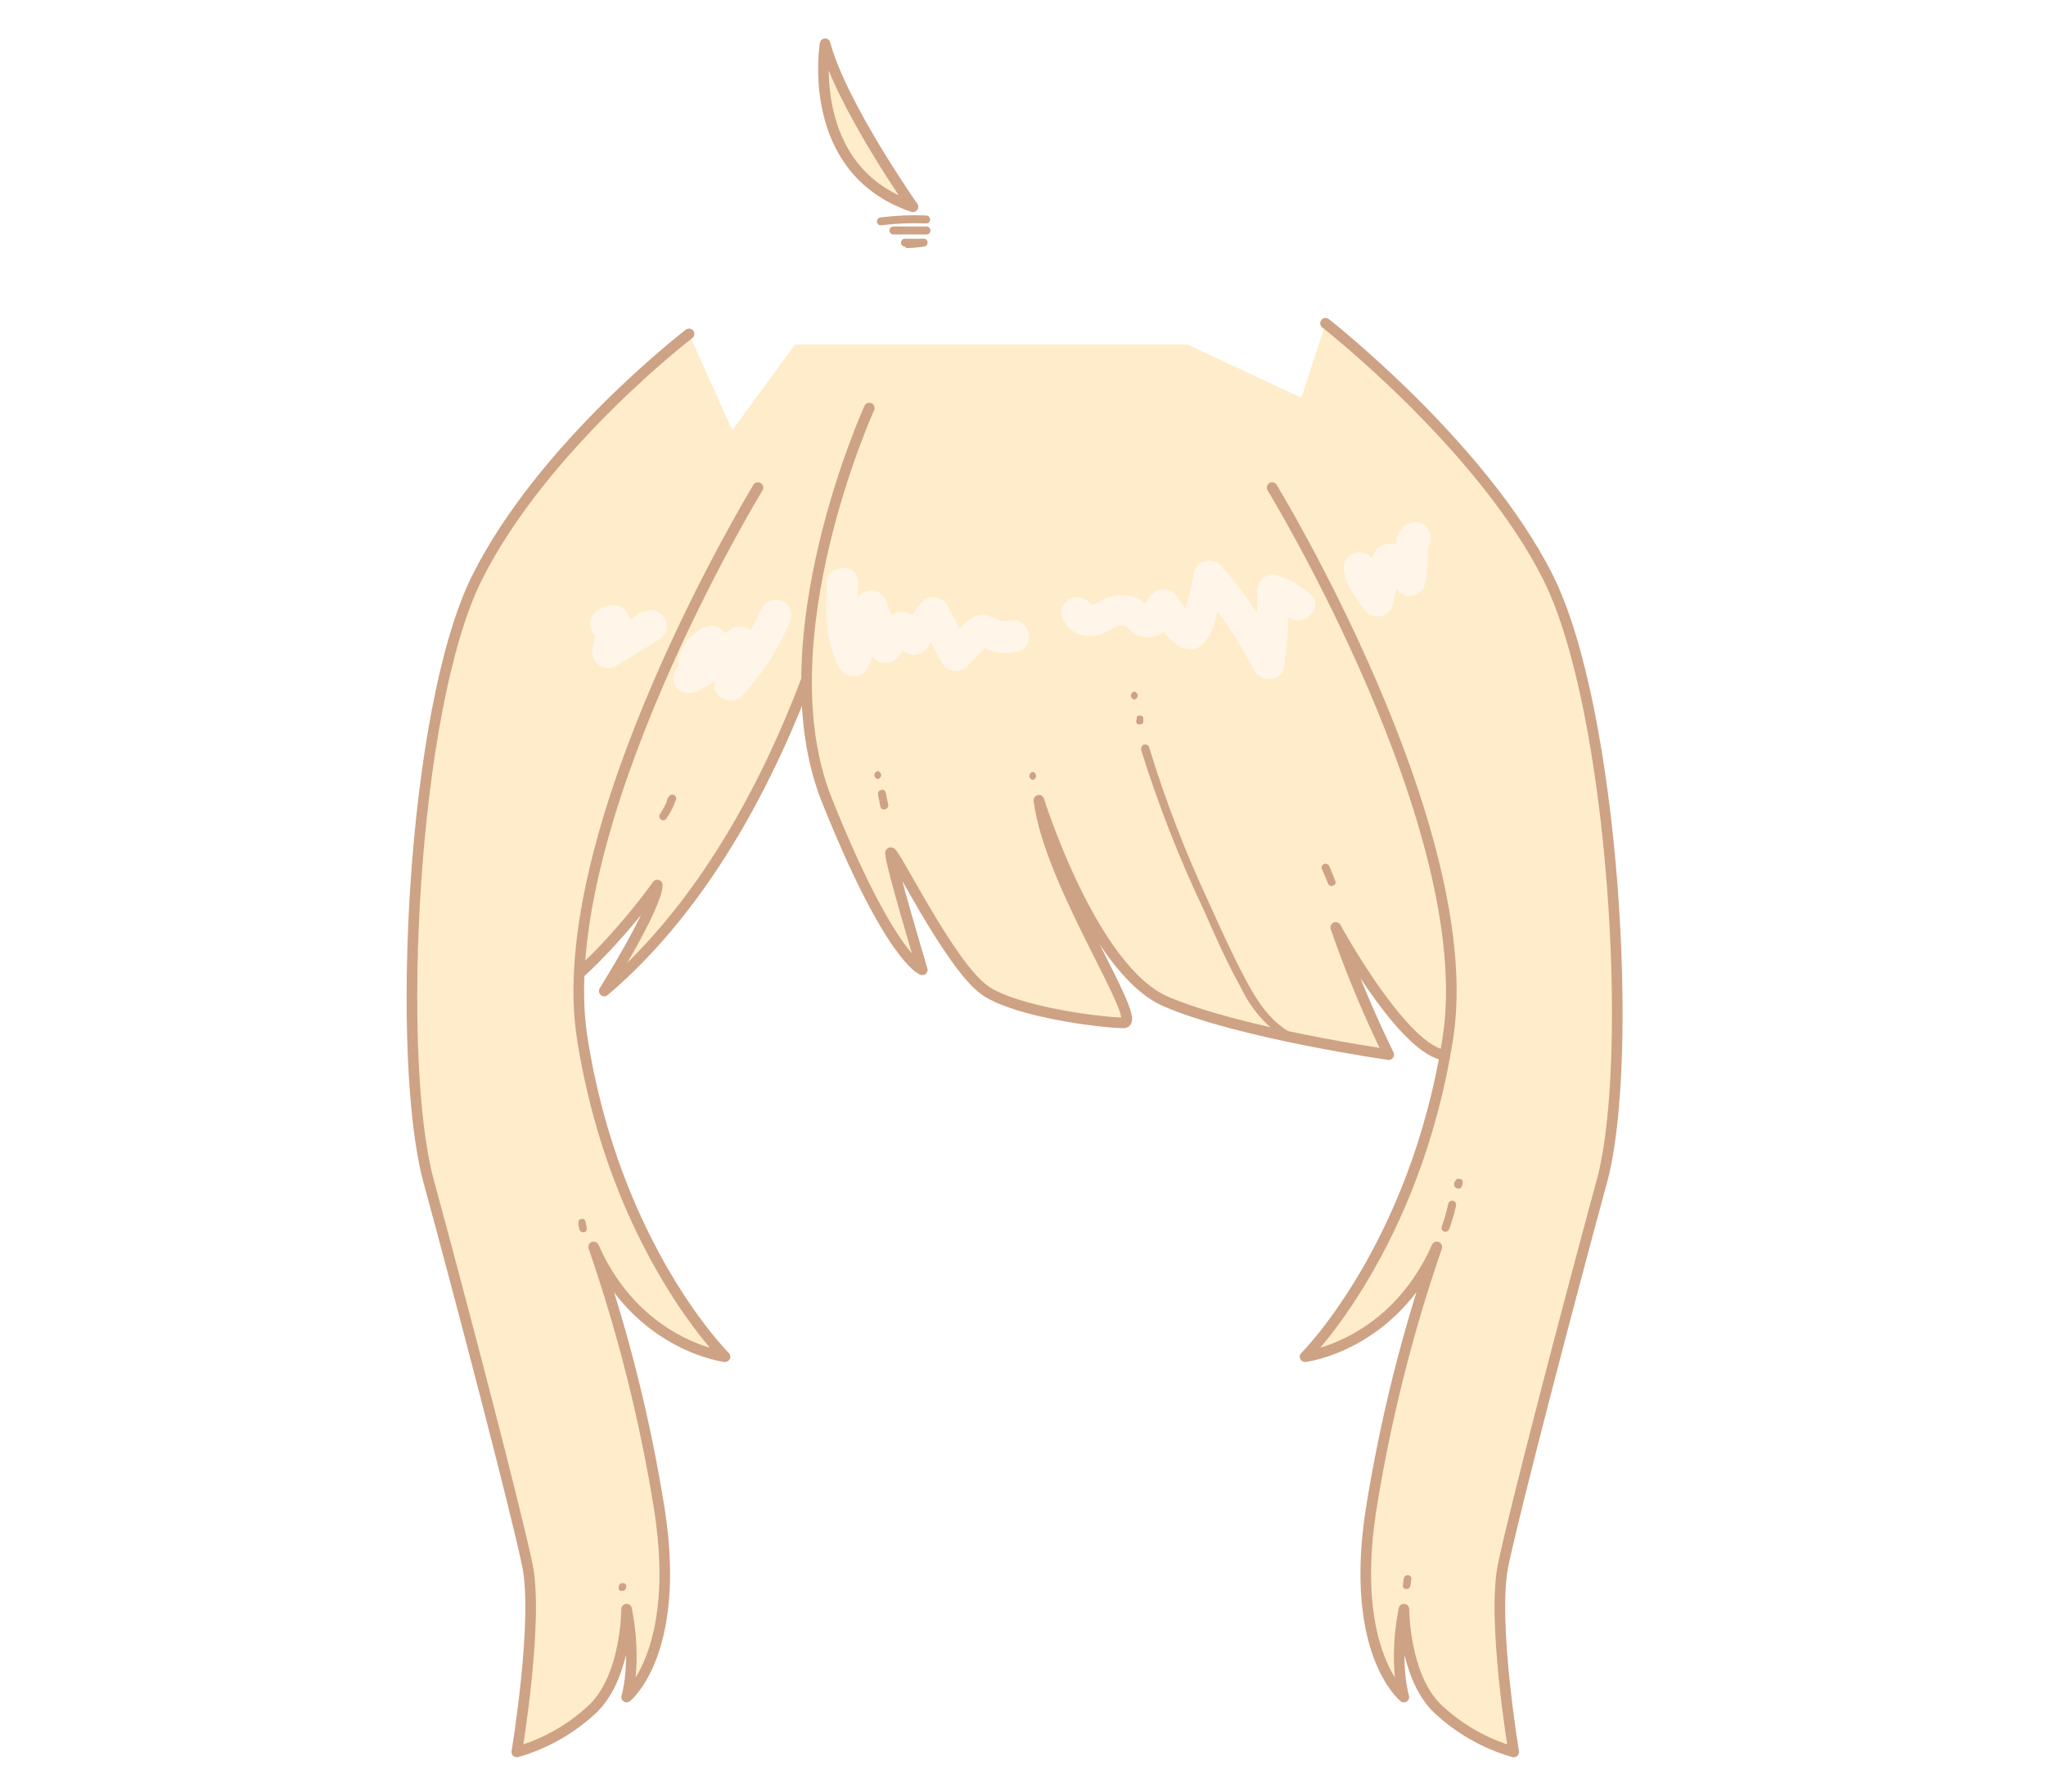
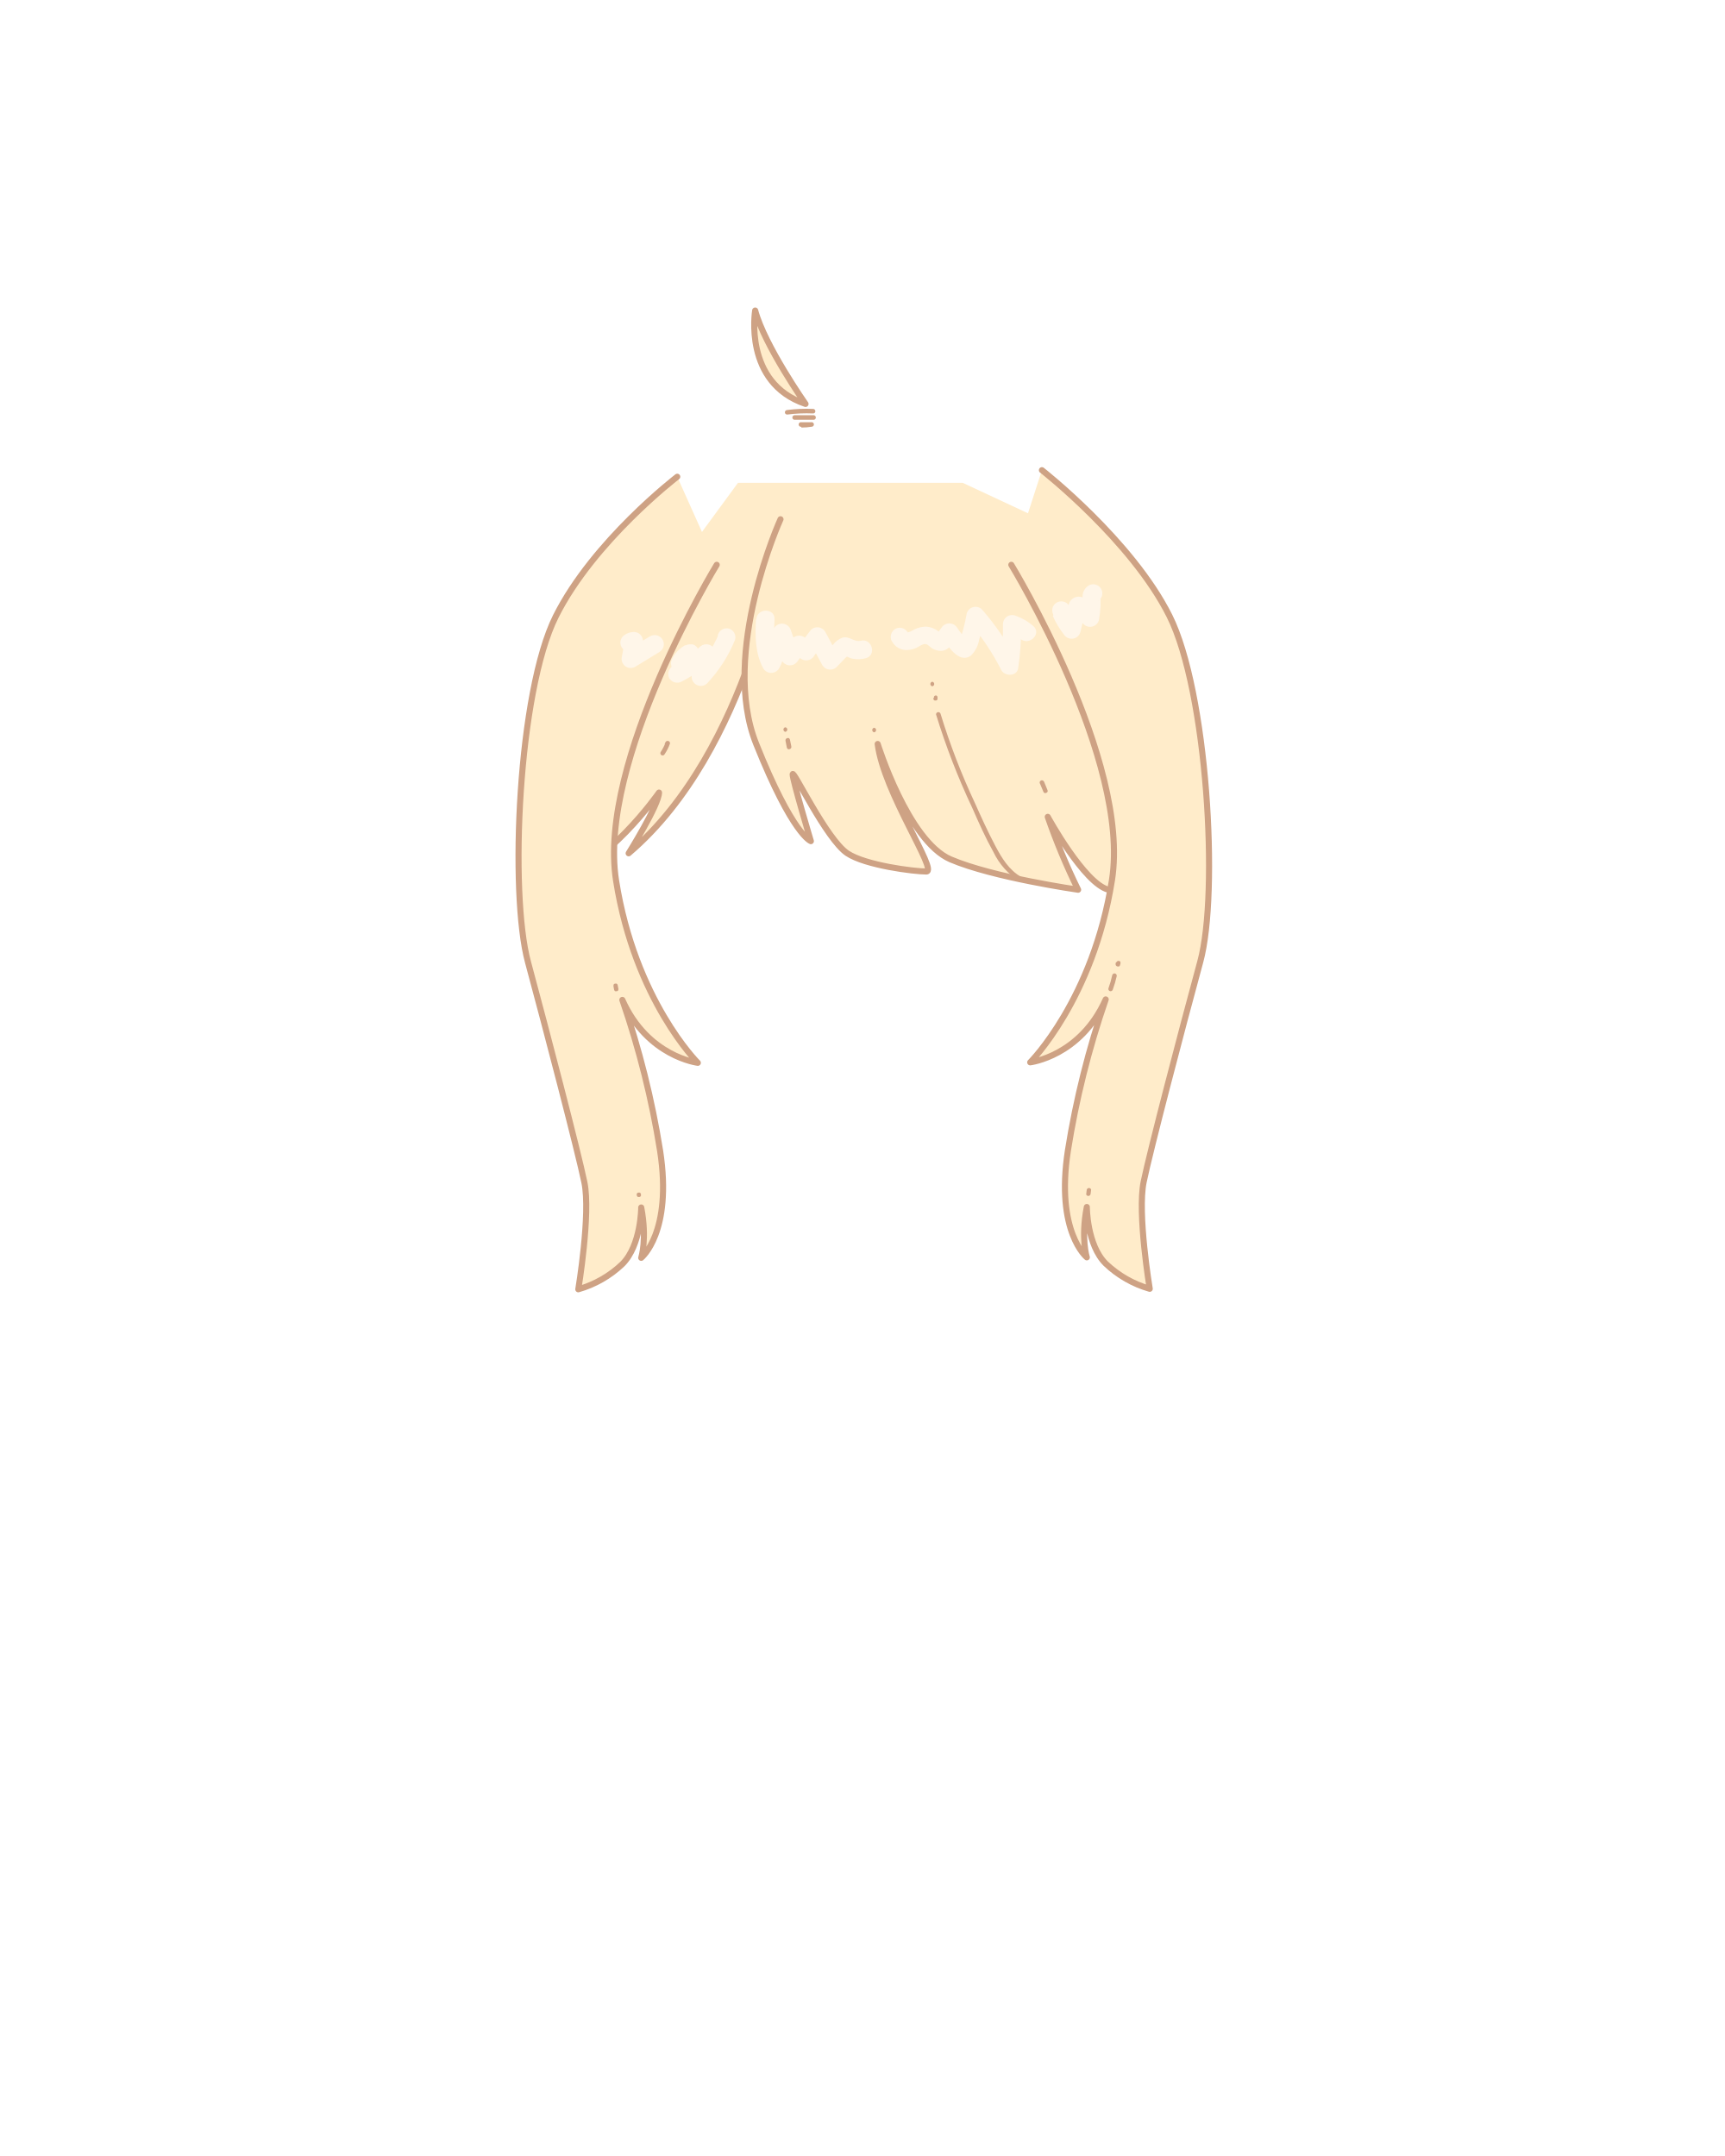
- <svg xmlns="http://www.w3.org/2000/svg" viewBox="0 0 193 169">
+ <svg xmlns="http://www.w3.org/2000/svg" id="앞머리" viewBox="0 0 284 355">
  <defs>
    <style>.cls-1,.cls-2{fill:#ffecca;}.cls-2{stroke:#cea284;stroke-linecap:round;stroke-linejoin:round;}.cls-3{fill:#cea284;}.cls-4{fill:#fff6e9;}</style>
  </defs>
-   <g id="앞머리">
-     <polygon class="cls-1" points="75 32.5 64 47.5 82 52.5 107 49.5 126 49.5 127 39.5 112 32.5 75 32.5" />
-     <path class="cls-2" d="M82,42.5s-5,34-25,51c0,0,5-8,5-10,0,0-8.74,12.57-17.37,14.28S51,62.5,51,62.5l10-15" />
-     <path class="cls-2" d="M82,38.5s-10,22-4,37,9,16,9,16-3-10-3-11,5.57,10.71,9,13c3,2,11,3,13,3s-7-13-8-21c0,0,5,16,12,19s21,5,21,5a106,106,0,0,1-5-12s6,11,10,12a51.3,51.3,0,0,0,10,1s-9-48-20-55" />
-     <path class="cls-3" d="M63,75.26l-.09.23s0,.08,0,.11v0a4.09,4.09,0,0,1-.2.42,7.9,7.9,0,0,1-.46.8.37.37,0,1,0,.64.37,7.56,7.56,0,0,0,.88-1.75.37.37,0,0,0-.26-.46.39.39,0,0,0-.46.26Z" />
-     <path class="cls-2" d="M120,46S139.68,78.29,136.57,98s-13.46,30-13.46,30,8.28-1,12.43-10.36a146.82,146.82,0,0,0-6.22,24.86c-2.07,13.47,3.11,17.61,3.11,17.61s-1-3.11,0-8.29c0,0,0,6.22,3.11,9.32a17.46,17.46,0,0,0,7.25,4.15s-2.07-12.43-1-17.61,6.22-24.86,9.32-36.25,1.14-44.5-5.07-56.93-21-24-21-24" />
-     <path class="cls-2" d="M71.5,46S51.82,78.29,54.93,98s13.46,30,13.46,30S60.11,127,56,117.64a146.82,146.82,0,0,1,6.22,24.86c2.07,13.47-3.11,17.61-3.11,17.61s1-3.11,0-8.29c0,0,0,6.22-3.11,9.32a17.46,17.46,0,0,1-7.25,4.15s2.07-12.43,1-17.61-6.22-24.86-9.32-36.25S38.79,66.93,45,54.5s20-23,20-23" />
-     <path class="cls-3" d="M124.71,82l.56,1.34a.41.41,0,0,0,.17.22.37.37,0,0,0,.29,0,.44.44,0,0,0,.23-.17.37.37,0,0,0,0-.29l-.55-1.34a.39.39,0,0,0-.18-.22.37.37,0,0,0-.55.42Z" />
-     <path class="cls-3" d="M82.83,75l.22,1.12a.41.41,0,0,0,.18.23.39.39,0,0,0,.28,0,.38.38,0,0,0,.27-.46l-.23-1.12a.44.44,0,0,0-.17-.23.41.41,0,0,0-.29,0,.38.38,0,0,0-.26.46Z" />
-     <path class="cls-3" d="M82.8,73.5a.38.38,0,0,0,0-.75.38.38,0,0,0,0,.75Z" />
-     <path class="cls-3" d="M107.61,70.64a114.73,114.73,0,0,0,6,15.34c1.08,2.47,2.21,5,3.51,7.32a11.53,11.53,0,0,0,4.23,4.76.38.38,0,0,0,.38-.65c-2.06-1.15-3.27-3.17-4.34-5.2-1.21-2.3-2.29-4.67-3.33-7a111.35,111.35,0,0,1-5.67-14.73.38.38,0,0,0-.73.2Z" />
-     <path class="cls-3" d="M97.42,73.58a.38.38,0,0,0,0-.75.38.38,0,0,0,0,.75Z" />
-     <path class="cls-3" d="M107.18,67.91V68a.25.25,0,0,0,0,.14.24.24,0,0,0,.07.12.35.35,0,0,0,.13.08.32.32,0,0,0,.14,0h.1a.42.42,0,0,0,.17-.1l.05-.08a.29.29,0,0,0,0-.18v-.12a.23.23,0,0,0,0-.14.24.24,0,0,0-.07-.12.26.26,0,0,0-.13-.08.32.32,0,0,0-.14,0h-.1a.42.42,0,0,0-.17.1l0,.07a.32.32,0,0,0,0,.19Z" />
-     <path class="cls-3" d="M107,66a.38.38,0,0,0,0-.75.38.38,0,0,0,0,.75Z" />
-     <path class="cls-3" d="M54.54,115.42l.11.57a.19.19,0,0,0,.07.12.19.19,0,0,0,.1.1.39.39,0,0,0,.14.05.38.38,0,0,0,.15,0,.44.44,0,0,0,.23-.17l0-.09a.34.34,0,0,0,0-.2l-.11-.56a.21.21,0,0,0-.07-.13.24.24,0,0,0-.1-.1.23.23,0,0,0-.14,0H54.8a.36.36,0,0,0-.22.18l0,.09a.31.31,0,0,0,0,.19Z" />
-     <path class="cls-3" d="M136.62,113.55a16.17,16.17,0,0,1-.63,2.19.37.37,0,0,0,.26.46.38.38,0,0,0,.46-.26,17.8,17.8,0,0,0,.64-2.19.39.39,0,0,0-.26-.46.4.4,0,0,0-.47.26Z" />
-     <path class="cls-3" d="M137.23,111.44l-.06.23a.38.38,0,0,0,0,.15.39.39,0,0,0,.05.14.32.32,0,0,0,.1.1.24.24,0,0,0,.12.07h.1a.41.41,0,0,0,.19,0l.08-.06a.37.37,0,0,0,.09-.16l.07-.23a.38.38,0,0,0,0-.15.25.25,0,0,0,0-.14.24.24,0,0,0-.1-.1.27.27,0,0,0-.13-.07h-.09a.38.38,0,0,0-.19,0l-.08.06a.34.34,0,0,0-.1.16Z" />
-     <path class="cls-3" d="M59.31,155.16l-.08-.57a.32.32,0,0,0,0-.14.2.2,0,0,0-.08-.12.33.33,0,0,0-.26-.11.35.35,0,0,0-.27.11l-.06.07a.41.41,0,0,0-.05.19l.08.57a.22.22,0,0,0,0,.14.2.2,0,0,0,.08.12.33.33,0,0,0,.26.11.35.35,0,0,0,.27-.11l.06-.07a.41.41,0,0,0,.05-.19Z" />
-     <path class="cls-3" d="M58.35,149.74v0a.37.37,0,0,0,0,.15.42.42,0,0,0,.08.12.25.25,0,0,0,.12.08.37.37,0,0,0,.15,0h.09a.37.37,0,0,0,.17-.1l.06-.08a.41.41,0,0,0,.05-.19v0a.4.4,0,0,0,0-.15.42.42,0,0,0-.08-.12.36.36,0,0,0-.12-.08.37.37,0,0,0-.15,0l-.09,0a.35.35,0,0,0-.17.09l-.06.08a.41.41,0,0,0,0,.19Z" />
-     <path class="cls-3" d="M133.06,149.55l.07-.56a.27.27,0,0,0,0-.15.28.28,0,0,0-.08-.12.41.41,0,0,0-.26-.11.44.44,0,0,0-.27.11l-.06.08a.41.41,0,0,0-.05.19l-.07.56a.23.23,0,0,0,0,.14.24.24,0,0,0,.07.12.36.36,0,0,0,.27.11.31.31,0,0,0,.26-.11l.06-.07a.32.32,0,0,0,.05-.19Z" />
-     <path class="cls-2" d="M77.83,4.13s-2,11.92,8.29,15.38C86.12,19.51,79.39,9.93,77.83,4.13Z" />
-     <path class="cls-3" d="M83.1,21.26a25.39,25.39,0,0,1,4.27-.18c.49,0,.49-.73,0-.75a25.39,25.39,0,0,0-4.27.18.39.39,0,0,0-.38.38.37.37,0,0,0,.38.37Z" />
-     <path class="cls-3" d="M84.22,22.12h3.23a.38.38,0,0,0,0-.75H84.22a.38.38,0,0,0,0,.75Z" />
-     <path class="cls-3" d="M85.43,23.4a10.93,10.93,0,0,0,1.8-.15.38.38,0,0,0,.26-.46.39.39,0,0,0-.46-.27l-.22,0h-.13l-.42,0-.83,0a.38.38,0,1,0,0,.75Z" />
-     <path class="cls-4" d="M78,55c-.14,2.77-.14,5.57,1.21,8.07a1.52,1.52,0,0,0,2.59,0,8,8,0,0,0,.92-2.73A5.57,5.57,0,0,1,83.49,58l-2.75-.36,1.35,3.84a1.52,1.52,0,0,0,2.74.36l.61-.83.26-.36c.23-.27.24-.31,0-.11l-1.16.15.18,0-.66-.38c.39.31.74.7,1.1,1.05a1.52,1.52,0,0,0,2.36-.3,26,26,0,0,1,1.57-2.17l-2.36-.31,2.15,4a1.51,1.51,0,0,0,2.35.3l1.07-1.11.43-.45c0-.05.52-.46.35-.41h-.8c.46.08,1,.5,1.58.6A4.84,4.84,0,0,0,96,61.46c1.87-.46,1.08-3.35-.8-2.89-1.12.27-1.86-.82-3-.51a3.57,3.57,0,0,0-1.56,1.16l-1.5,1.56,2.36.31-2.15-4A1.51,1.51,0,0,0,87,56.75a32.65,32.65,0,0,0-2,2.79l2.36-.31c-.8-.78-1.67-1.9-2.93-1.4-.95.37-1.56,1.65-2.14,2.44l2.74.36L83.64,56.8a1.52,1.52,0,0,0-2.74-.36C79.77,58,80.12,60,79.17,61.58h2.59c-1.07-2-.91-4.36-.8-6.55.09-1.93-2.91-1.92-3,0Z" />
-     <path class="cls-4" d="M100.31,58.53A2.74,2.74,0,0,0,102.73,60a4.15,4.15,0,0,0,1.66-.38c.37-.16,1-.67,1.46-.62s.83.57,1.18.76a2.72,2.72,0,0,0,1.38.37c1.34,0,2-1.4,2.65-2.36h-2.59c.94,1.4,2.83,4.59,4.86,3.13a4.77,4.77,0,0,0,1.35-2.63,29.08,29.08,0,0,0,.84-3.58l-2.51.66a39.8,39.8,0,0,1,5.34,8c.58,1,2.55,1,2.75-.36a45.57,45.57,0,0,0,.49-7.29l-1.9,1.45a5.49,5.49,0,0,1,1.77,1c1.46,1.24,3.59-.87,2.12-2.12a9.2,9.2,0,0,0-3.09-1.75,1.51,1.51,0,0,0-1.9,1.44,40.26,40.26,0,0,1-.39,6.49l2.74-.35a42.61,42.61,0,0,0-5.81-8.56,1.51,1.51,0,0,0-2.5.66c-.16.9-.34,1.78-.58,2.65-.1.38-.2.75-.32,1.12l-.24.73c-.16.35,0,.34.33-.06h.79c.31.11.06,0-.07-.17s-.39-.43-.57-.66c-.33-.4-.62-.82-.91-1.24a1.52,1.52,0,0,0-2.59,0,6.26,6.26,0,0,0-.66,1c.8.09,1,0,.47-.2l-.26-.18a3.71,3.71,0,0,0-2-.81,4.38,4.38,0,0,0-2.07.49,3.91,3.91,0,0,1-.9.43c-.27,0-.09.17-.15,0a1.52,1.52,0,0,0-2.05-.54,1.55,1.55,0,0,0-.54,2.06Z" />
-     <path class="cls-4" d="M126.84,54.44a14.28,14.28,0,0,0,1.79,3,1.54,1.54,0,0,0,1.49.72,1.5,1.5,0,0,0,1.25-1.08l.44-1.86.22-.91.11-.45c0-.07,0-.15.05-.22.14-.55-.05.54-.78.69h-.8a1.17,1.17,0,0,1-.27-.15c-.11-.09-.11-.08,0,0a2.08,2.08,0,0,0,.21.21l.45.47.91.92a1.51,1.51,0,0,0,2.51-.66,17.05,17.05,0,0,0,.27-2.36c0-.34,0-.67,0-1,0-.14,0-.29,0-.43s0,.13,0,.17,0-.09,0,.05a1,1,0,0,1-.45.5,1.61,1.61,0,0,0,.69-.89,1.5,1.5,0,0,0-2.2-1.7,2.14,2.14,0,0,0-1,1.72c0,.34,0,.69,0,1s0,.79,0,1.18a2.6,2.6,0,0,1-.06.56c.11-.37,0,0,0,0s0,.22-.05.33l2.51-.66-1.41-1.43a2.75,2.75,0,0,0-1.18-.81,1.72,1.72,0,0,0-1.93.82,8.42,8.42,0,0,0-.57,2.05l-.47,2,2.74-.36a14.54,14.54,0,0,1-1.79-3,1.45,1.45,0,0,0-.9-.69,1.49,1.49,0,0,0-1.15.15,1.47,1.47,0,0,0-.69.89,1.73,1.73,0,0,0,.15,1.16Z" />
-     <path class="cls-4" d="M71.7,57.68c-.07.16-.07.17,0,0l-.12.26c0,.13-.11.25-.17.38-.14.29-.29.58-.44.87-.28.53-.58,1-.91,1.56-.17.25-.33.5-.51.75l-.28.39-.11.14c-.4.51-.82,1-1.27,1.47l2.56,1.06a3,3,0,0,1,0-.42c0,.3,0-.1,0-.17.08-.33.17-.66.26-1l.52-2a1.53,1.53,0,0,0-.69-1.69,1.56,1.56,0,0,0-1.82.23l-1.06.93-.55.45-.33.27-.08.06a12.86,12.86,0,0,1-2.46,1.48,1.5,1.5,0,0,0-.54,2,1.54,1.54,0,0,0,2,.54,20.84,20.84,0,0,0,5.09-3.66l-2.51-1.46-.56,2.12a6.43,6.43,0,0,0-.35,2.21A1.53,1.53,0,0,0,68.36,66,1.49,1.49,0,0,0,70,65.64a23.24,23.24,0,0,0,4.59-7.17,1.5,1.5,0,0,0-1-1.84,1.54,1.54,0,0,0-1.84,1Z" />
-     <path class="cls-4" d="M66.33,59.21a4.79,4.79,0,0,0-.53.34,5.37,5.37,0,0,0-.76.66,5.83,5.83,0,0,0-.61.78,6.29,6.29,0,0,0-.43.91,1.22,1.22,0,0,0,0,.6,1.16,1.16,0,0,0,.18.56,1.12,1.12,0,0,0,.39.42,1,1,0,0,0,.51.26,1.49,1.49,0,0,0,1.15-.15l.31-.23a1.57,1.57,0,0,0,.38-.66v0l-.15.36a3.41,3.41,0,0,1,.46-.78l-.24.3a3.88,3.88,0,0,1,.64-.64l-.3.23a3.71,3.71,0,0,1,.54-.33,1.31,1.31,0,0,0,.42-.39,1.26,1.26,0,0,0,.27-.51,1.73,1.73,0,0,0-.16-1.16,1.5,1.5,0,0,0-.89-.69l-.4-.05a1.57,1.57,0,0,0-.76.2Z" />
-     <path class="cls-4" d="M60.58,57.73l-4,2.45,2.2,1.7L59.34,59a1.56,1.56,0,0,0-.26-1.31,1.49,1.49,0,0,0-1.18-.59,2.75,2.75,0,0,0-1.5.45,1.57,1.57,0,0,0-.69.89,1.5,1.5,0,0,0,2.2,1.7,1.34,1.34,0,0,1,.23-.13l-.36.15a1.31,1.31,0,0,1,.32-.1l-.4.06.2,0-1.45-1.9-.54,2.92a1.54,1.54,0,0,0,.53,1.58,1.5,1.5,0,0,0,1.67.11l4-2.45a1.5,1.5,0,1,0-1.51-2.59Z" />
-   </g>
+   <polygon class="cls-1" points="121.5 79.5 110.5 94.5 128.5 99.5 153.5 96.5 172.5 96.5 173.5 86.5 158.5 79.5 121.5 79.5" />
+   <path class="cls-2" d="M128.5,89.5s-5,34-25,51c0,0,5-8,5-10,0,0-8.74,12.57-17.37,14.28S97.5,109.5,97.5,109.5l10-15" />
+   <path class="cls-2" d="M128.5,85.5s-10,22-4,37,9,16,9,16-3-10-3-11,5.57,10.71,9,13c3,2,11,3,13,3s-7-13-8-21c0,0,5,16,12,19s21,5,21,5a106,106,0,0,1-5-12s6,11,10,12a51.3,51.3,0,0,0,10,1s-9-48-20-55" />
+   <path class="cls-3" d="M109.53,122.26l-.09.23s0,.08,0,.11v0a4.09,4.09,0,0,1-.2.42,7.9,7.9,0,0,1-.46.8.37.37,0,1,0,.64.37,7.56,7.56,0,0,0,.88-1.75A.37.37,0,0,0,110,122a.39.39,0,0,0-.46.26Z" />
+   <path class="cls-2" d="M166.5,93s19.68,32.25,16.57,51.92-13.46,30-13.46,30,8.28-1,12.43-10.36a146.82,146.82,0,0,0-6.22,24.86c-2.07,13.47,3.11,17.61,3.11,17.61s-1-3.11,0-8.29c0,0,0,6.22,3.11,9.32a17.46,17.46,0,0,0,7.25,4.15s-2.07-12.43-1-17.61,6.22-24.86,9.32-36.25,1.14-44.5-5.07-56.93-21-24-21-24" />
+   <path class="cls-2" d="M118,93S98.32,125.29,101.43,145s13.46,30,13.46,30-8.28-1-12.43-10.36a146.82,146.82,0,0,1,6.22,24.86c2.07,13.47-3.11,17.61-3.11,17.61s1-3.11,0-8.29c0,0,0,6.22-3.11,9.32a17.46,17.46,0,0,1-7.25,4.15s2.07-12.43,1-17.61S90,169.82,86.93,158.43s-1.64-44.5,4.57-56.93,20-23,20-23" />
+   <path class="cls-3" d="M171.21,129l.56,1.34a.41.41,0,0,0,.17.22.37.37,0,0,0,.29,0,.44.44,0,0,0,.23-.17.37.37,0,0,0,0-.29l-.55-1.34a.39.39,0,0,0-.18-.22.37.37,0,0,0-.55.42Z" />
+   <path class="cls-3" d="M129.33,122l.22,1.12a.41.41,0,0,0,.18.23.39.39,0,0,0,.28,0,.38.38,0,0,0,.27-.46l-.23-1.12a.44.44,0,0,0-.17-.23.41.41,0,0,0-.29,0,.38.38,0,0,0-.26.46Z" />
+   <path class="cls-3" d="M129.3,120.5a.38.38,0,0,0,0-.75.38.38,0,0,0,0,.75Z" />
+   <path class="cls-3" d="M154.11,117.64A114.73,114.73,0,0,0,160.06,133c1.08,2.47,2.21,5,3.51,7.32a11.53,11.53,0,0,0,4.23,4.76.38.38,0,0,0,.38-.65c-2.06-1.15-3.27-3.17-4.34-5.2-1.21-2.3-2.29-4.67-3.33-7a111.35,111.35,0,0,1-5.67-14.73.38.38,0,0,0-.73.2Z" />
+   <path class="cls-3" d="M143.92,120.58a.38.38,0,0,0,0-.75.38.38,0,0,0,0,.75Z" />
+   <path class="cls-3" d="M153.68,114.91V115a.25.25,0,0,0,0,.14.24.24,0,0,0,.07.12.35.35,0,0,0,.13.08.32.32,0,0,0,.14,0h.1a.42.42,0,0,0,.17-.1l.05-.08a.29.29,0,0,0,0-.18v-.12a.23.23,0,0,0,0-.14.24.24,0,0,0-.07-.12.26.26,0,0,0-.13-.08.32.32,0,0,0-.14,0H154a.42.42,0,0,0-.17.1l-.05.07a.32.32,0,0,0,0,.19Z" />
+   <path class="cls-3" d="M153.49,113a.38.38,0,0,0,0-.75.38.38,0,0,0,0,.75Z" />
+   <path class="cls-3" d="M101,162.42l.11.57a.19.19,0,0,0,.07.12.19.19,0,0,0,.1.1.39.39,0,0,0,.14,0,.38.38,0,0,0,.15,0,.44.44,0,0,0,.23-.17l0-.09a.34.34,0,0,0,0-.2l-.11-.56a.21.21,0,0,0-.07-.13.24.24,0,0,0-.1-.1.23.23,0,0,0-.14,0,.38.38,0,0,0-.15,0,.36.36,0,0,0-.22.18l0,.09a.31.31,0,0,0,0,.19Z" />
+   <path class="cls-3" d="M183.12,160.55a16.17,16.17,0,0,1-.63,2.19.37.37,0,0,0,.26.46.38.38,0,0,0,.46-.26,17.8,17.8,0,0,0,.64-2.19.39.39,0,0,0-.26-.46.4.4,0,0,0-.47.26Z" />
+   <path class="cls-3" d="M183.73,158.44l-.06.23a.38.38,0,0,0,0,.15.39.39,0,0,0,.05.14.32.32,0,0,0,.1.1.24.24,0,0,0,.12.07h.1a.41.41,0,0,0,.19,0l.08-.06a.37.37,0,0,0,.09-.16l.07-.23a.38.38,0,0,0,0-.15.25.25,0,0,0,0-.14.24.24,0,0,0-.1-.1.27.27,0,0,0-.13-.07h-.09a.38.38,0,0,0-.19.05l-.08.06a.34.34,0,0,0-.1.16Z" />
+   <path class="cls-3" d="M105.81,202.16l-.08-.57a.32.32,0,0,0,0-.14.2.2,0,0,0-.08-.12.33.33,0,0,0-.26-.11.35.35,0,0,0-.27.11l-.06.07a.41.41,0,0,0,0,.19l.08.57a.22.22,0,0,0,0,.14.2.2,0,0,0,.08.12.33.33,0,0,0,.26.11.35.35,0,0,0,.27-.11l.06-.07a.41.41,0,0,0,0-.19Z" />
+   <path class="cls-3" d="M104.85,196.74v0a.37.37,0,0,0,0,.15.42.42,0,0,0,.08.12.25.25,0,0,0,.12.08.37.37,0,0,0,.15,0h.09a.37.37,0,0,0,.17-.1l.06-.08a.41.41,0,0,0,0-.19v0a.4.4,0,0,0,0-.15.42.42,0,0,0-.08-.12.36.36,0,0,0-.12-.08.37.37,0,0,0-.15,0l-.09,0a.35.35,0,0,0-.17.09l-.06.08a.41.41,0,0,0-.05.19Z" />
+   <path class="cls-3" d="M179.56,196.55l.07-.56a.27.27,0,0,0,0-.15.28.28,0,0,0-.08-.12.41.41,0,0,0-.26-.11.44.44,0,0,0-.27.11l-.06.08a.41.41,0,0,0-.05.19l-.07.56a.23.23,0,0,0,0,.14.24.24,0,0,0,.07.12.36.36,0,0,0,.27.11.31.31,0,0,0,.26-.11l.06-.07a.32.32,0,0,0,.05-.19Z" />
+   <path class="cls-2" d="M124.33,51.13s-2,11.92,8.29,15.38C132.62,66.51,125.89,56.93,124.33,51.13Z" />
+   <path class="cls-3" d="M129.6,68.26a25.39,25.39,0,0,1,4.27-.18c.49,0,.49-.73,0-.75a25.39,25.39,0,0,0-4.27.18.39.39,0,0,0-.38.38.37.37,0,0,0,.38.37Z" />
+   <path class="cls-3" d="M130.72,69.12H134a.38.38,0,0,0,0-.75h-3.23a.38.38,0,0,0,0,.75Z" />
+   <path class="cls-3" d="M131.93,70.4a10.93,10.93,0,0,0,1.8-.15.38.38,0,0,0,.26-.46.39.39,0,0,0-.46-.27l-.22,0h-.13l-.42,0-.83,0a.38.38,0,1,0,0,.75Z" />
+   <path class="cls-4" d="M124.46,102c-.14,2.77-.14,5.57,1.21,8.07a1.52,1.52,0,0,0,2.59,0,8,8,0,0,0,.92-2.73A5.57,5.57,0,0,1,130,105l-2.75-.36,1.35,3.84a1.52,1.52,0,0,0,2.74.36l.61-.83.26-.36c.23-.27.24-.31,0-.11l-1.16.15.18,0-.66-.38c.39.31.74.7,1.1,1a1.52,1.52,0,0,0,2.36-.3,26,26,0,0,1,1.57-2.17l-2.36-.31,2.15,4a1.51,1.51,0,0,0,2.35.3l1.07-1.11.43-.45c.05,0,.52-.46.35-.41h-.8c.46.08,1,.5,1.58.6a4.84,4.84,0,0,0,2.14-.07c1.87-.46,1.08-3.35-.8-2.89-1.12.27-1.86-.82-3-.51a3.57,3.57,0,0,0-1.56,1.16l-1.5,1.56,2.36.31-2.15-4a1.51,1.51,0,0,0-2.35-.31,32.65,32.65,0,0,0-2,2.79l2.36-.31c-.8-.78-1.67-1.9-2.93-1.4-.95.37-1.56,1.65-2.14,2.44l2.74.36-1.34-3.83a1.52,1.52,0,0,0-2.74-.36c-1.13,1.55-.78,3.56-1.73,5.14h2.59c-1.07-2-.91-4.36-.8-6.55.09-1.93-2.91-1.92-3,0Z" />
+   <path class="cls-4" d="M146.81,105.53a2.74,2.74,0,0,0,2.42,1.51,4.15,4.15,0,0,0,1.66-.38c.37-.16,1-.67,1.46-.62s.83.57,1.18.76a2.72,2.72,0,0,0,1.38.37c1.34,0,2-1.4,2.65-2.36H155c.94,1.4,2.83,4.59,4.86,3.13a4.77,4.77,0,0,0,1.35-2.63,29.08,29.08,0,0,0,.84-3.58l-2.51.66a39.8,39.8,0,0,1,5.34,8c.58,1,2.55,1,2.75-.36a45.57,45.57,0,0,0,.49-7.29l-1.9,1.45a5.49,5.49,0,0,1,1.77,1c1.46,1.24,3.59-.87,2.12-2.12a9.2,9.2,0,0,0-3.09-1.75,1.51,1.51,0,0,0-1.9,1.44,40.26,40.26,0,0,1-.39,6.49l2.74-.35a42.61,42.61,0,0,0-5.81-8.56,1.51,1.51,0,0,0-2.5.66c-.16.9-.34,1.78-.58,2.65-.1.38-.2.75-.32,1.12l-.24.73c-.16.35-.05.34.33-.06h.79c.31.11.06,0-.07-.17s-.39-.43-.57-.66c-.33-.4-.62-.82-.91-1.24a1.52,1.52,0,0,0-2.59,0,6.26,6.26,0,0,0-.66,1c.8.09,1,0,.47-.2l-.26-.18a3.71,3.71,0,0,0-2-.81,4.38,4.38,0,0,0-2.07.49,3.91,3.91,0,0,1-.9.43c-.27,0-.09.17-.15,0a1.52,1.52,0,0,0-2.05-.54,1.55,1.55,0,0,0-.54,2.06Z" />
+   <path class="cls-4" d="M173.34,101.44a14.28,14.28,0,0,0,1.79,3,1.54,1.54,0,0,0,1.49.72,1.5,1.5,0,0,0,1.25-1.08l.44-1.86.22-.91.11-.45c0-.07,0-.15.05-.22.14-.55-.05.54-.78.69h-.8a1.17,1.17,0,0,1-.27-.15c-.11-.09-.11-.08,0,0a2.08,2.08,0,0,0,.21.21l.45.47.91.92a1.51,1.51,0,0,0,2.51-.66,17.05,17.05,0,0,0,.27-2.36c0-.34,0-.67,0-1,0-.14,0-.29,0-.43s0,.13,0,.17,0-.09,0,0a1,1,0,0,1-.45.5,1.61,1.61,0,0,0,.69-.89,1.5,1.5,0,0,0-2.2-1.7,2.14,2.14,0,0,0-1,1.72c0,.34,0,.69,0,1s0,.79,0,1.18a2.6,2.6,0,0,1-.06.56c.11-.37,0,0,0,0s0,.22-.05.33l2.51-.66-1.41-1.43a2.75,2.75,0,0,0-1.18-.81,1.72,1.72,0,0,0-1.93.82,8.42,8.42,0,0,0-.57,2l-.47,2,2.74-.36a14.54,14.54,0,0,1-1.79-3,1.45,1.45,0,0,0-.9-.69,1.49,1.49,0,0,0-1.15.15,1.47,1.47,0,0,0-.69.89,1.73,1.73,0,0,0,.15,1.16Z" />
+   <path class="cls-4" d="M118.2,104.68c-.07.16-.07.17,0,0l-.12.26c0,.13-.11.25-.17.38-.14.29-.29.58-.44.87-.28.53-.58,1.05-.91,1.56-.17.25-.33.5-.51.75l-.28.39-.11.14c-.4.51-.82,1-1.27,1.47l2.56,1.06a3,3,0,0,1,0-.42c0,.3,0-.1,0-.17.08-.33.17-.66.26-1l.52-2a1.53,1.53,0,0,0-.69-1.69,1.56,1.56,0,0,0-1.82.23l-1.06.93-.55.45-.33.27-.08.06a12.86,12.86,0,0,1-2.46,1.48,1.5,1.5,0,0,0-.54,2,1.54,1.54,0,0,0,2,.54,20.84,20.84,0,0,0,5.09-3.66l-2.51-1.46-.56,2.12a6.43,6.43,0,0,0-.35,2.21,1.53,1.53,0,0,0,.92,1.37,1.49,1.49,0,0,0,1.64-.31,23.24,23.24,0,0,0,4.59-7.17,1.5,1.5,0,0,0-1-1.84,1.54,1.54,0,0,0-1.84,1.05Z" />
+   <path class="cls-4" d="M112.83,106.21a4.79,4.79,0,0,0-.53.34,5.37,5.37,0,0,0-.76.66,5.83,5.83,0,0,0-.61.78,6.29,6.29,0,0,0-.43.91,1.22,1.22,0,0,0,0,.6,1.16,1.16,0,0,0,.18.56,1.12,1.12,0,0,0,.39.42,1,1,0,0,0,.51.26,1.49,1.49,0,0,0,1.15-.15l.31-.23a1.57,1.57,0,0,0,.38-.66v0l-.15.36a3.41,3.41,0,0,1,.46-.78l-.24.3a3.88,3.88,0,0,1,.64-.64l-.3.23a3.71,3.71,0,0,1,.54-.33,1.31,1.31,0,0,0,.42-.39,1.26,1.26,0,0,0,.27-.51,1.73,1.73,0,0,0-.16-1.16,1.5,1.5,0,0,0-.89-.69l-.4,0a1.57,1.57,0,0,0-.76.2Z" />
+   <path class="cls-4" d="M107.08,104.73l-4,2.45,2.2,1.7.54-2.92a1.56,1.56,0,0,0-.26-1.31,1.49,1.49,0,0,0-1.18-.59,2.75,2.75,0,0,0-1.5.45,1.57,1.57,0,0,0-.69.89,1.5,1.5,0,0,0,2.2,1.7,1.34,1.34,0,0,1,.23-.13l-.36.15a1.31,1.31,0,0,1,.32-.1l-.4.06.2,0-1.45-1.9-.54,2.92a1.54,1.54,0,0,0,.53,1.58,1.5,1.5,0,0,0,1.67.11l4-2.45a1.5,1.5,0,0,0-1.51-2.59Z" />
</svg>
